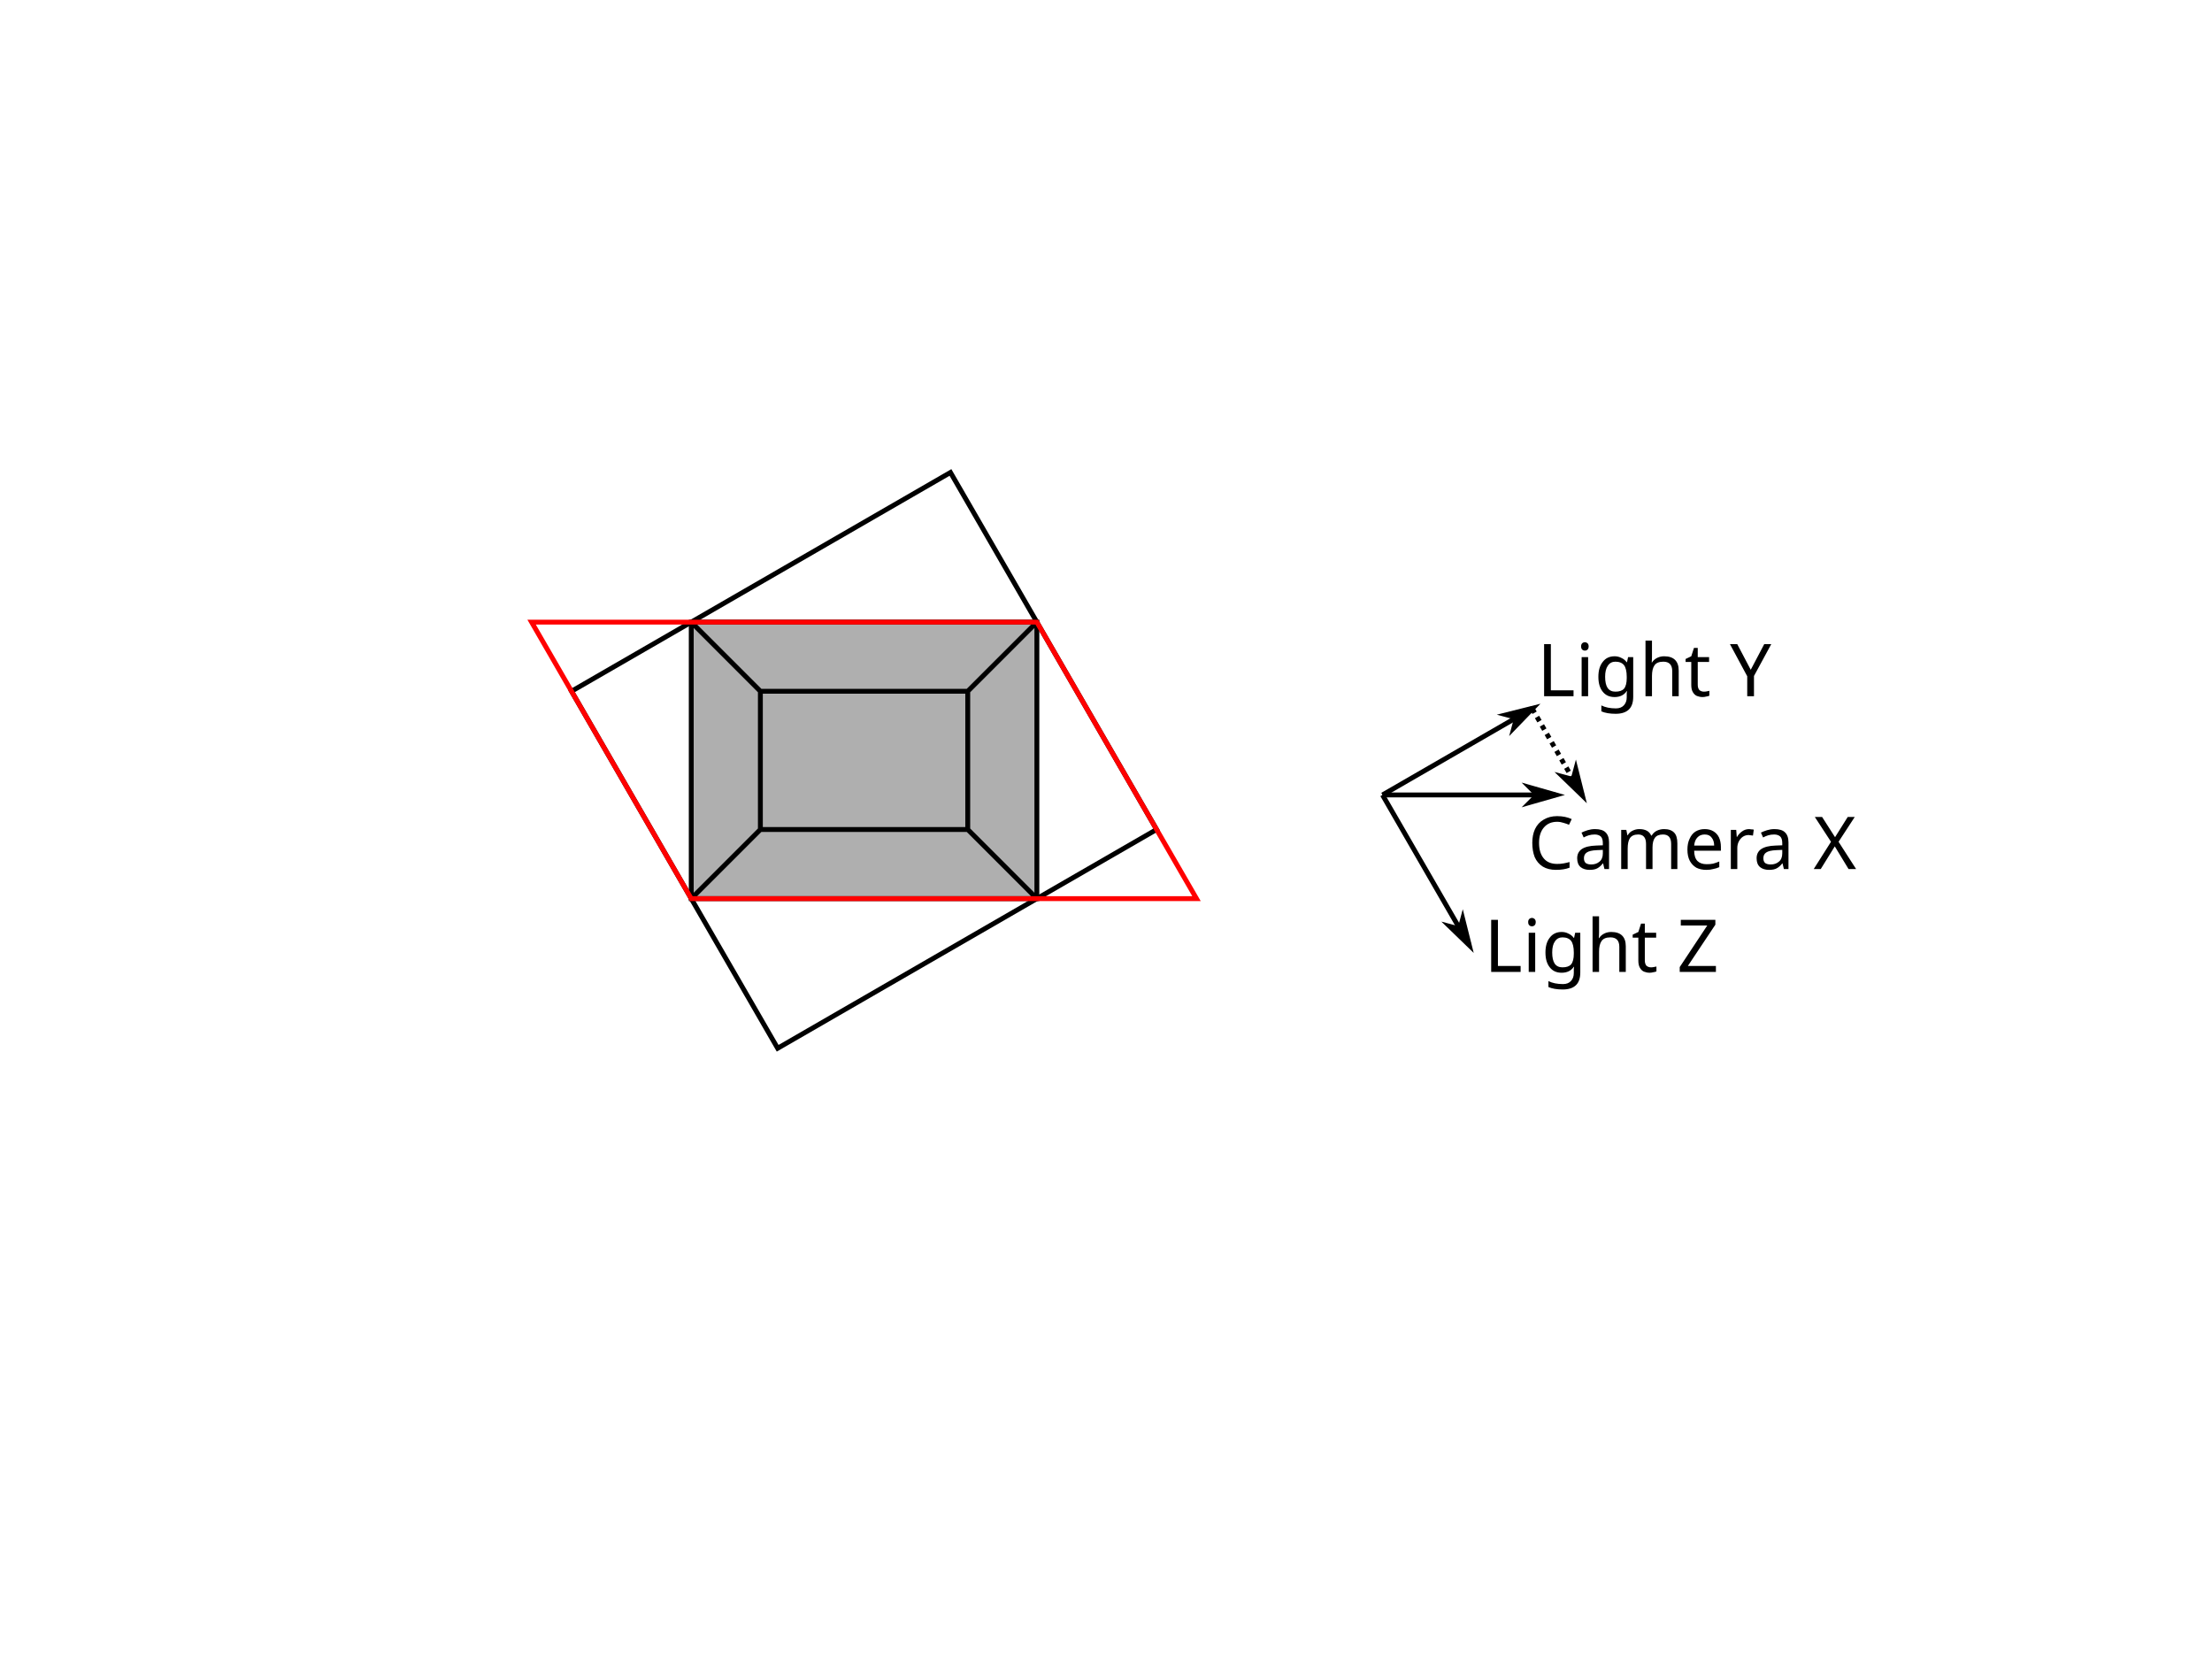
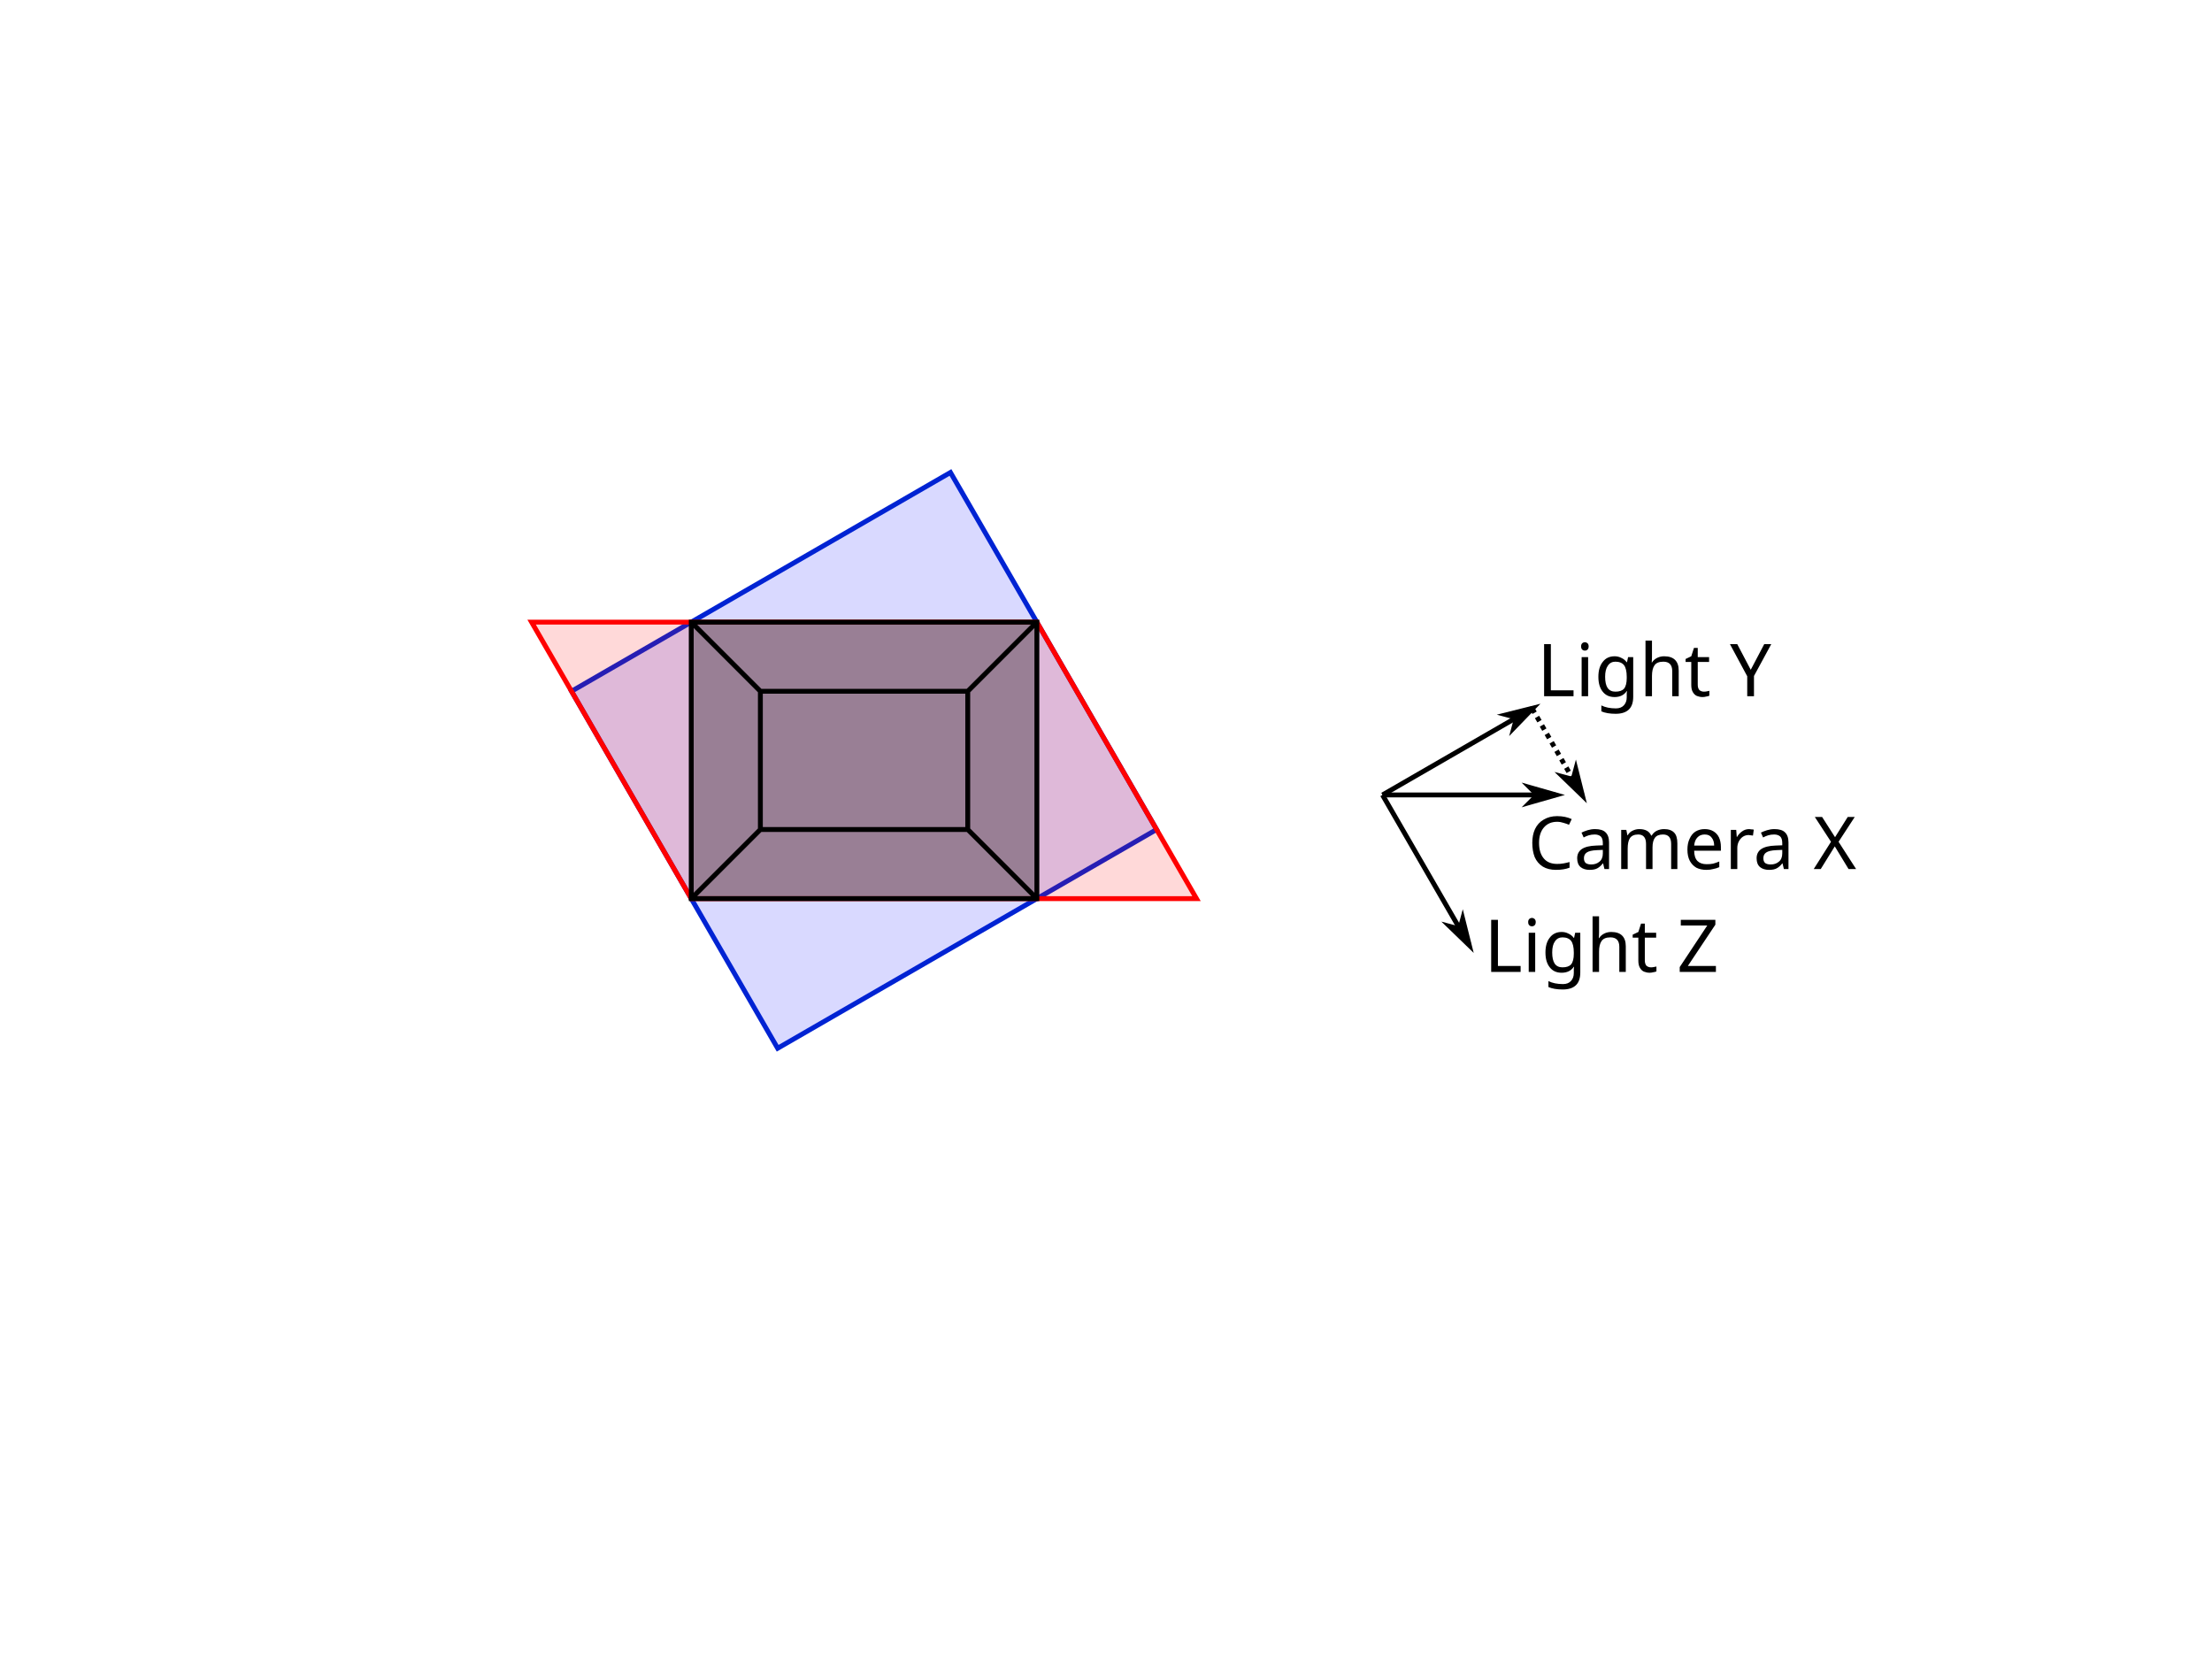
<svg xmlns="http://www.w3.org/2000/svg" width="453.543" height="340.157" id="svg2" version="1.0" viewBox="0 0 128 96">
  <defs id="defs4">
    <marker style="overflow:visible;" id="marker4651" refX="0.0" refY="0.0" orient="auto">
      <path transform="scale(0.4) rotate(180) translate(10,0)" style="fill-rule:evenodd;stroke:#000000;stroke-width:1pt;stroke-opacity:1;fill:#000000;fill-opacity:1" d="M 0.0,0.0 L 5.0,-5.0 L -12.5,0.0 L 5.0,5.0 L 0.0,0.0 z " id="path4653" />
    </marker>
    <marker orient="auto" refY="0.0" refX="0.0" id="marker4547" style="overflow:visible;">
      <path id="path4549" d="M 0.0,0.0 L 5.0,-5.0 L -12.5,0.0 L 5.0,5.0 L 0.0,0.0 z " style="fill-rule:evenodd;stroke:#000000;stroke-width:1pt;stroke-opacity:1;fill:#000000;fill-opacity:1" transform="scale(0.4) rotate(180) translate(10,0)" />
    </marker>
    <marker orient="auto" refY="0.0" refX="0.0" id="marker4541" style="overflow:visible;">
      <path id="path4543" d="M 0.0,0.0 L 5.0,-5.0 L -12.5,0.0 L 5.0,5.0 L 0.0,0.0 z " style="fill-rule:evenodd;stroke:#000000;stroke-width:1pt;stroke-opacity:1;fill:#000000;fill-opacity:1" transform="scale(0.4) rotate(180) translate(10,0)" />
    </marker>
    <marker orient="auto" refY="0.0" refX="0.0" id="Arrow1Mend" style="overflow:visible;">
      <path id="path4290" d="M 0.0,0.0 L 5.0,-5.0 L -12.5,0.0 L 5.0,5.0 L 0.0,0.0 z " style="fill-rule:evenodd;stroke:#000000;stroke-width:1pt;stroke-opacity:1;fill:#000000;fill-opacity:1" transform="scale(0.4) rotate(180) translate(10,0)" />
    </marker>
    <marker style="overflow:visible;" id="marker11602" refX="0.0" refY="0.0" orient="auto">
      <path transform="scale(0.6) rotate(180) translate(0,0)" d="M 8.719,4.034 L -2.207,0.016 L 8.719,-4.002 C 6.973,-1.63 6.983,1.616 8.719,4.034 z " style="fill-rule:evenodd;stroke-width:0.625;stroke-linejoin:round;stroke:#000000;stroke-opacity:1;fill:#000000;fill-opacity:1" id="path11604" />
    </marker>
    <marker orient="auto" refY="0" refX="0" id="Arrow1Mend-6" style="overflow:visible">
      <path id="path4290-3" d="M 0,0 5,-5 -12.5,0 5,5 0,0 Z" style="fill:#000000;fill-opacity:1;fill-rule:evenodd;stroke:#000000;stroke-width:1pt;stroke-opacity:1" transform="matrix(-0.4,0,0,-0.4,-4,0)" />
    </marker>
  </defs>
  <g id="layer1" transform="translate(4.149475e-6,-698.0315)">
-     <path id="path4240" style="fill:#000000;fill-rule:nonzero;stroke:#000000;stroke-width:0.282;stroke-linecap:butt;stroke-linejoin:miter;stroke-opacity:1;stroke-miterlimit:4;stroke-dasharray:none;fill-opacity:0.314" d="m 44,738.032 -4,-4 m 16,4 4,-4 m 0,16 -4,-4 m -16,4 4,-4 m 1e-6,-8 12,0 0,8 -12,0 z m -4,-4 20,0 0,16 -20,0 z" />
-     <path style="fill:none;fill-rule:evenodd;stroke:#000000;stroke-width:0.282px;stroke-linecap:butt;stroke-linejoin:miter;stroke-opacity:1" d="m 55,725.371 11.928,20.66 -21.928,12.66 -11.928,-20.66 z" id="path4252" />
-     <path style="fill:none;fill-rule:evenodd;stroke:#ff0000;stroke-width:0.282px;stroke-linecap:butt;stroke-linejoin:miter;stroke-opacity:1" d="m 40,750.032 29.237,0 -9.237,-16 -29.238,0 z" id="path4254" />
+     <path style="fill:#0000ff;fill-rule:evenodd;stroke:#0023d3;stroke-width:0.282px;stroke-linecap:butt;stroke-linejoin:miter;stroke-opacity:1;fill-opacity:0.15" d="m 55,725.371 11.928,20.66 -21.928,12.66 -11.928,-20.66 z" id="path4252" />
    <path style="fill:none;fill-rule:evenodd;stroke:#000000;stroke-width:0.282;stroke-linecap:butt;stroke-linejoin:miter;stroke-miterlimit:4;stroke-dasharray:none;stroke-opacity:1;marker-end:url(#Arrow1Mend)" d="m 80,744.032 5,8.66" id="path4275" />
    <path style="fill:none;fill-rule:evenodd;stroke:#000000;stroke-width:0.282;stroke-linecap:butt;stroke-linejoin:miter;stroke-miterlimit:4;stroke-dasharray:none;stroke-opacity:1;marker-end:url(#marker4541)" d="m 80,744.032 8.66,-5" id="path4539" />
    <path style="fill:none;fill-rule:evenodd;stroke:#000000;stroke-width:0.282;stroke-linecap:butt;stroke-linejoin:miter;stroke-miterlimit:4;stroke-dasharray:none;stroke-dashoffset:0;stroke-opacity:1;marker-end:url(#marker4547)" d="m 80,744.032 10,0" id="path4545" />
    <text xml:space="preserve" style="font-style:normal;font-variant:normal;font-weight:normal;font-stretch:normal;font-size:4.233px;line-height:125%;font-family:'Accanthis ADF Std';-inkscape-font-specification:'Accanthis ADF Std, Normal';text-align:start;letter-spacing:0px;word-spacing:0px;writing-mode:lr;text-anchor:start;fill:#000000;fill-opacity:1;stroke:none;stroke-width:1px;stroke-linecap:butt;stroke-linejoin:miter;stroke-opacity:1;" x="85.882" y="754.276" id="text4572">
      <tspan id="tspan4574" x="85.882" y="754.276">Light Z</tspan>
    </text>
    <text xml:space="preserve" style="font-style:normal;font-variant:normal;font-weight:normal;font-stretch:normal;font-size:4.233px;line-height:125%;font-family:'Accanthis ADF Std';-inkscape-font-specification:'Accanthis ADF Std, Normal';text-align:start;letter-spacing:0px;word-spacing:0px;writing-mode:lr-tb;text-anchor:start;fill:#000000;fill-opacity:1;stroke:none;stroke-width:1px;stroke-linecap:butt;stroke-linejoin:miter;stroke-opacity:1" x="88.402" y="748.321" id="text4576">
      <tspan id="tspan4578" x="88.402" y="748.321">Camera X</tspan>
    </text>
    <text xml:space="preserve" style="font-style:normal;font-variant:normal;font-weight:normal;font-stretch:normal;font-size:4.233px;line-height:125%;font-family:'Accanthis ADF Std';-inkscape-font-specification:'Accanthis ADF Std, Normal';text-align:start;letter-spacing:0px;word-spacing:0px;writing-mode:lr-tb;text-anchor:start;fill:#000000;fill-opacity:1;stroke:none;stroke-width:1px;stroke-linecap:butt;stroke-linejoin:miter;stroke-opacity:1" x="88.947" y="738.321" id="text4580">
      <tspan id="tspan4582" x="88.947" y="738.321">Light Y</tspan>
    </text>
    <path style="fill:none;fill-rule:evenodd;stroke:#000000;stroke-width:0.282;stroke-linecap:butt;stroke-linejoin:miter;stroke-opacity:1;marker-end:url(#marker4651);stroke-miterlimit:4;stroke-dasharray:0.282,0.282;stroke-dashoffset:0" d="m 88.66,739.032 2.887,5" id="path4211" />
+     <path style="fill:#ff0000;fill-rule:evenodd;stroke:#ff0000;stroke-width:0.282px;stroke-linecap:butt;stroke-linejoin:miter;stroke-opacity:1;fill-opacity:0.15" d="m 40,750.032 29.237,0 -9.237,-16 -29.238,0 z" id="path4254" />
+     <path id="path4240" style="fill:#000000;fill-rule:nonzero;stroke:#000000;stroke-width:0.282;stroke-linecap:butt;stroke-linejoin:miter;stroke-opacity:1;stroke-miterlimit:4;stroke-dasharray:none;fill-opacity:0.314" d="m 44,738.032 -4,-4 m 16,4 4,-4 m 0,16 -4,-4 m -16,4 4,-4 m 1e-6,-8 12,0 0,8 -12,0 z m -4,-4 20,0 0,16 -20,0 z" />
  </g>
</svg>
